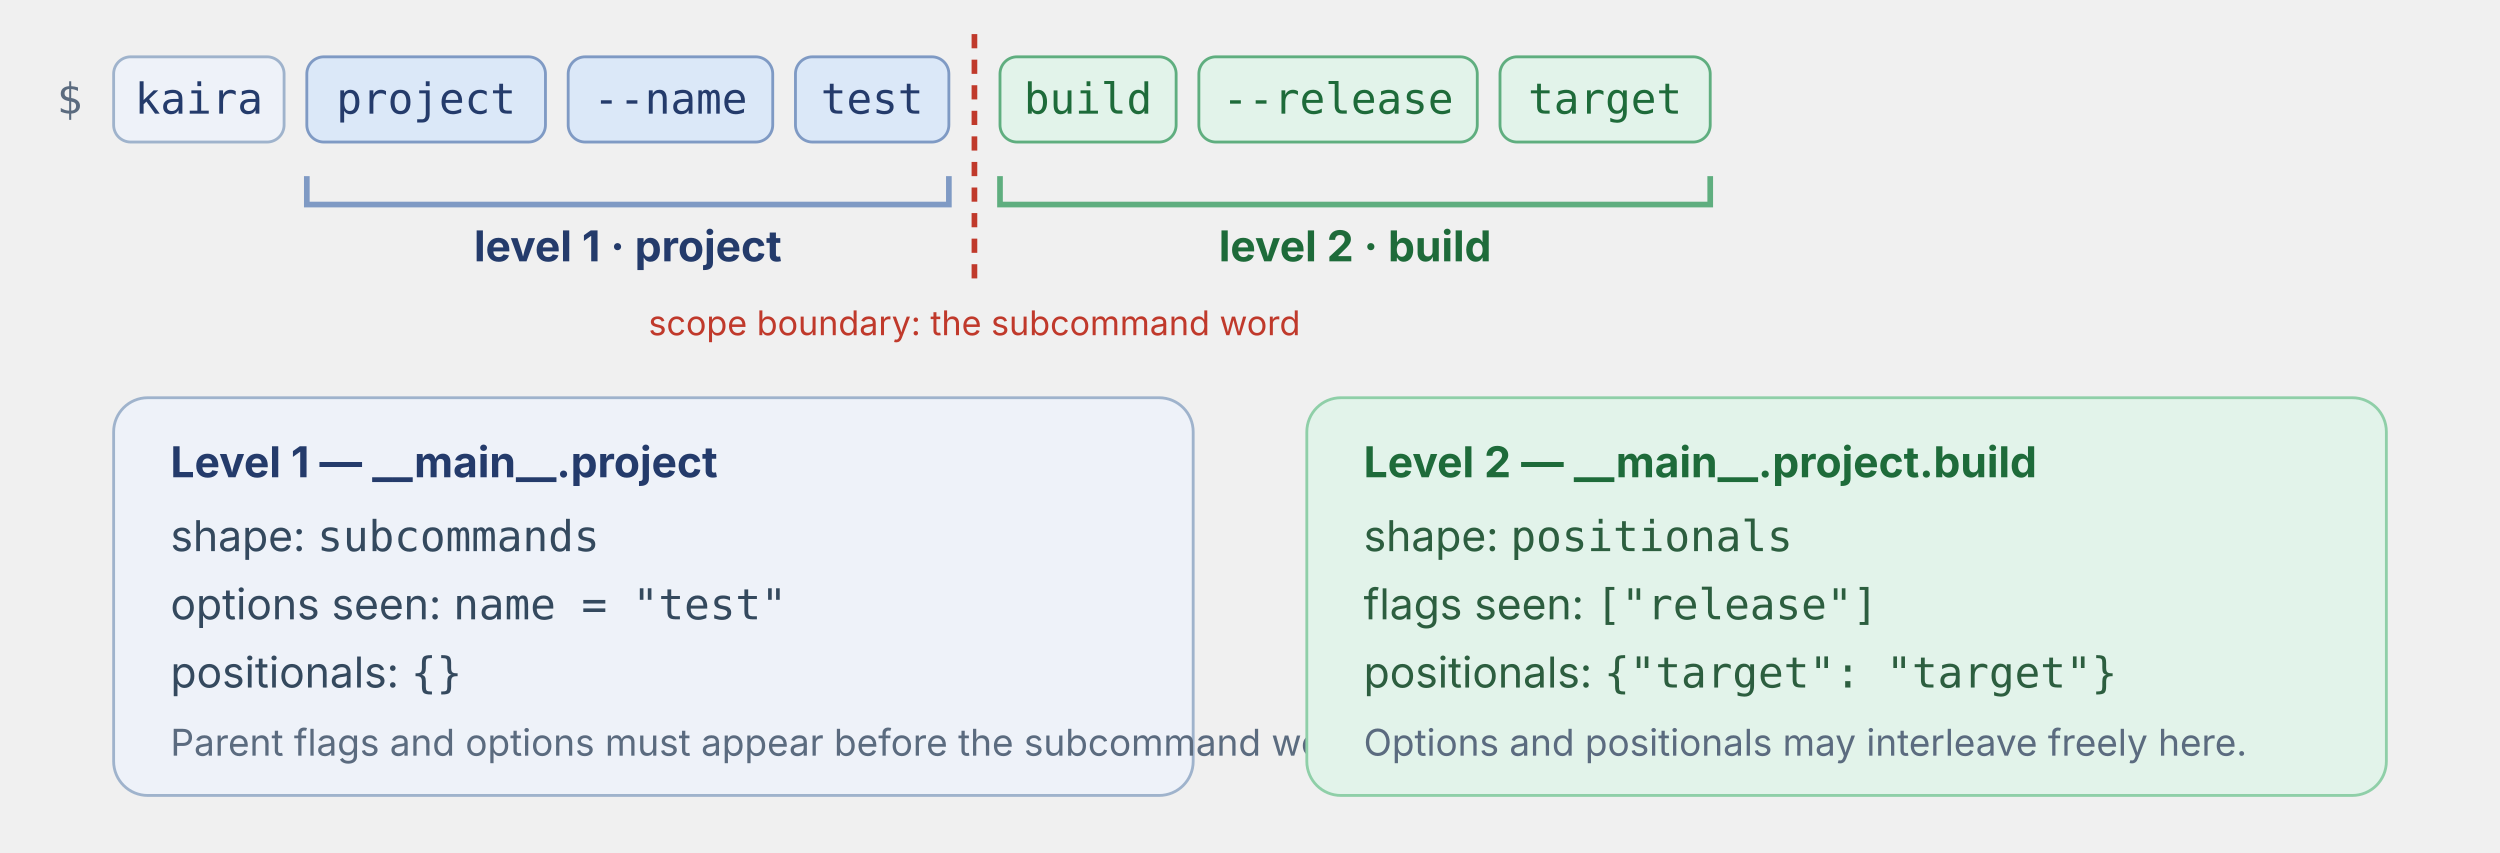
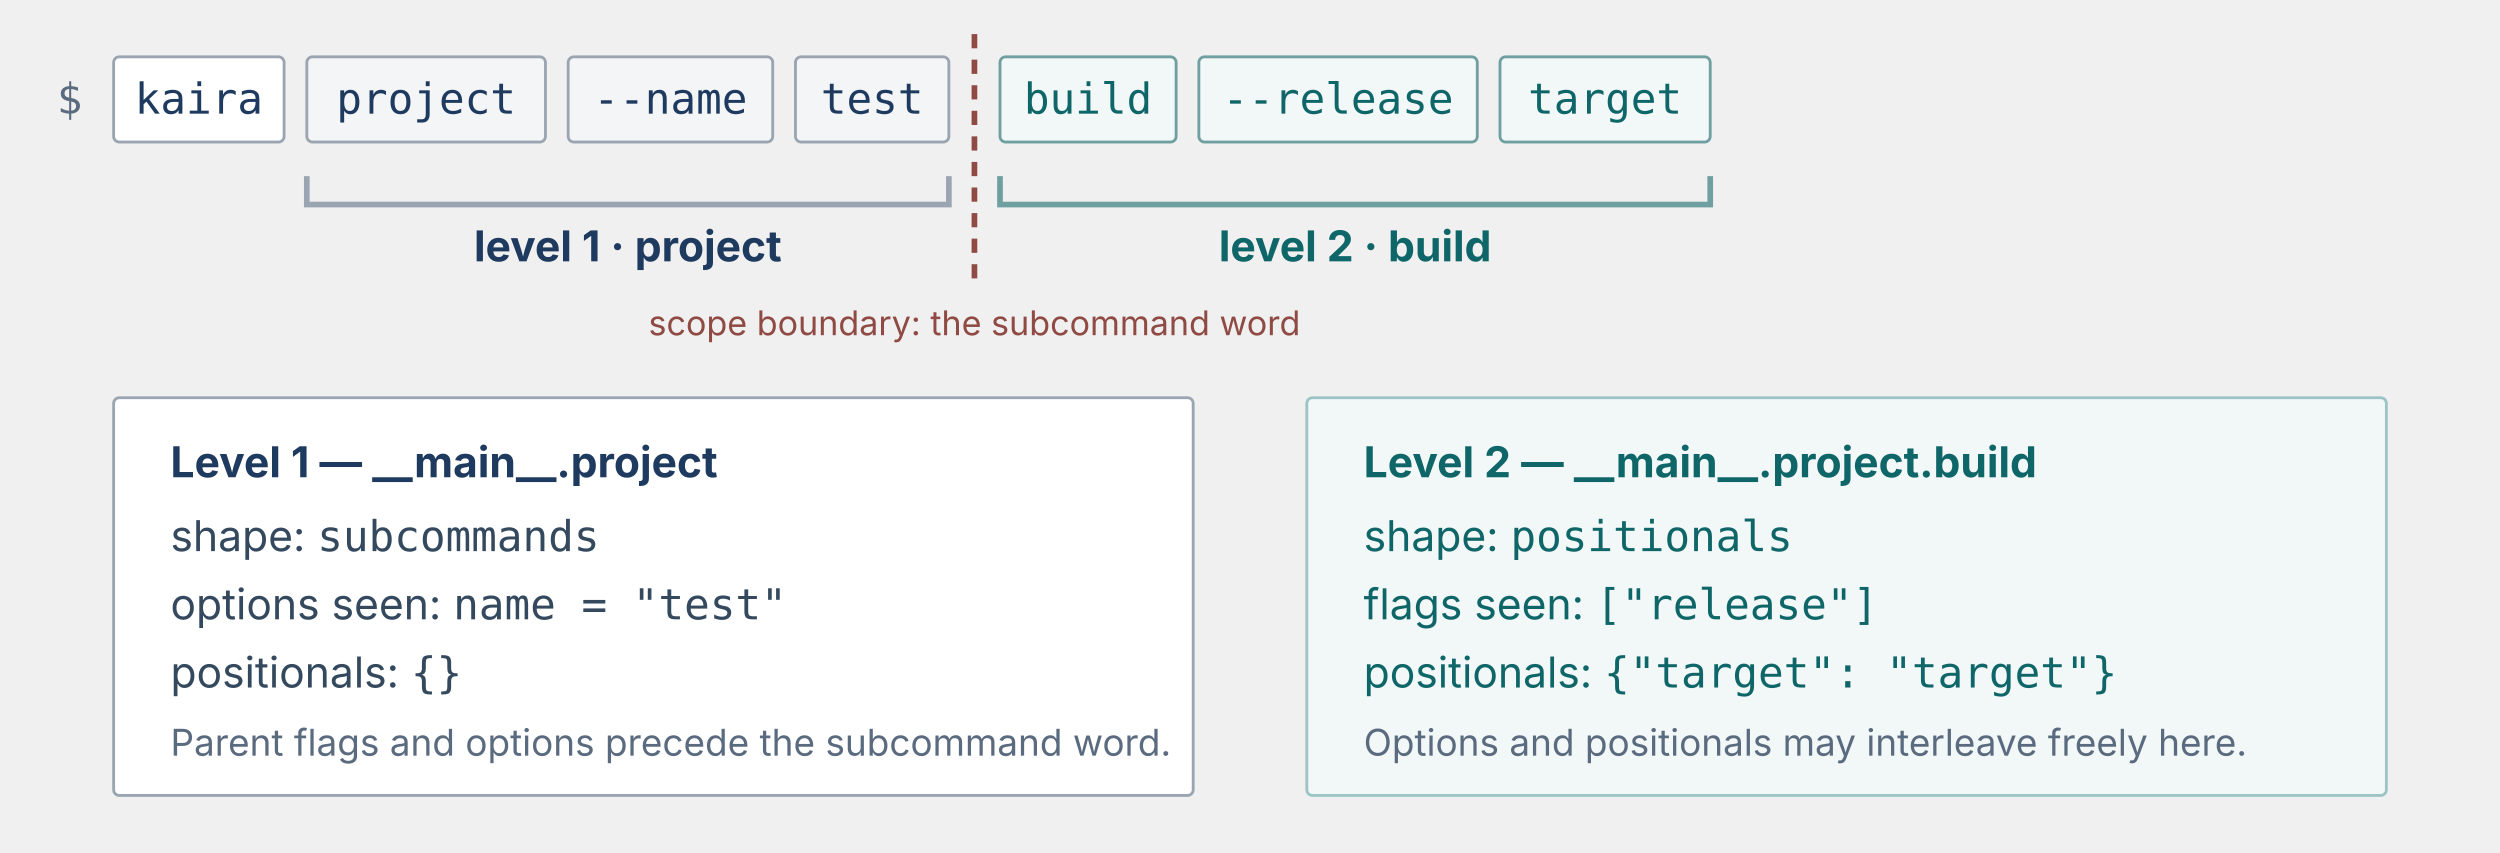
<svg xmlns="http://www.w3.org/2000/svg" viewBox="0 0 880 300" font-family="Inter, Roboto, Helvetica, Arial, sans-serif" font-size="15" role="img" aria-labelledby="t d">
  <g font-family="JetBrains Mono, Menlo, monospace" font-size="15">
    <text x="20" y="40" fill="#5b6b7f">$</text>
-     <rect x="40" y="20" width="60" height="30" rx="6" fill="#eef2f9" stroke="#9fb3cc" />
-     <text x="70" y="40" text-anchor="middle" fill="#243b6b">kaira</text>
-     <rect x="108" y="20" width="84" height="30" rx="6" fill="#dbe8f8" stroke="#7f9ac4" />
-     <text x="150" y="40" text-anchor="middle" fill="#243b6b">project</text>
-     <rect x="200" y="20" width="72" height="30" rx="6" fill="#dbe8f8" stroke="#7f9ac4" />
-     <text x="236" y="40" text-anchor="middle" fill="#243b6b">--name</text>
-     <rect x="280" y="20" width="54" height="30" rx="6" fill="#dbe8f8" stroke="#7f9ac4" />
-     <text x="307" y="40" text-anchor="middle" fill="#243b6b">test</text>
-     <rect x="352" y="20" width="62" height="30" rx="6" fill="#e2f3ea" stroke="#5fae7f" />
-     <text x="383" y="40" text-anchor="middle" fill="#1e6b3a">build</text>
-     <rect x="422" y="20" width="98" height="30" rx="6" fill="#e2f3ea" stroke="#5fae7f" />
-     <text x="471" y="40" text-anchor="middle" fill="#1e6b3a">--release</text>
-     <rect x="528" y="20" width="74" height="30" rx="6" fill="#e2f3ea" stroke="#5fae7f" />
-     <text x="565" y="40" text-anchor="middle" fill="#1e6b3a">target</text>
+     <rect x="40" y="20" width="60" height="30" rx="2" fill="#ffffff" stroke="#9aa5b1" />
+     <text x="70" y="40" text-anchor="middle" fill="#1f3a5f">kaira</text>
+     <rect x="108" y="20" width="84" height="30" rx="2" fill="#f3f5f7" stroke="#9aa5b1" />
+     <text x="150" y="40" text-anchor="middle" fill="#1f3a5f">project</text>
+     <rect x="200" y="20" width="72" height="30" rx="2" fill="#f3f5f7" stroke="#9aa5b1" />
+     <text x="236" y="40" text-anchor="middle" fill="#1f3a5f">--name</text>
+     <rect x="280" y="20" width="54" height="30" rx="2" fill="#f3f5f7" stroke="#9aa5b1" />
+     <text x="307" y="40" text-anchor="middle" fill="#1f3a5f">test</text>
+     <rect x="352" y="20" width="62" height="30" rx="2" fill="#f2f7f7" stroke="#6f9fa0" />
+     <text x="383" y="40" text-anchor="middle" fill="#0f6668">build</text>
+     <rect x="422" y="20" width="98" height="30" rx="2" fill="#f2f7f7" stroke="#6f9fa0" />
+     <text x="471" y="40" text-anchor="middle" fill="#0f6668">--release</text>
+     <rect x="528" y="20" width="74" height="30" rx="2" fill="#f2f7f7" stroke="#6f9fa0" />
+     <text x="565" y="40" text-anchor="middle" fill="#0f6668">target</text>
  </g>
-   <path d="M108 62 v10 h226 v-10" fill="none" stroke="#7f9ac4" stroke-width="2" />
-   <text x="221" y="92" text-anchor="middle" fill="#243b6b" font-weight="700">level 1 · project</text>
-   <path d="M352 62 v10 h250 v-10" fill="none" stroke="#5fae7f" stroke-width="2" />
-   <text x="477" y="92" text-anchor="middle" fill="#1e6b3a" font-weight="700">level 2 · build</text>
-   <line x1="343" y1="12" x2="343" y2="100" stroke="#c0392b" stroke-width="2" stroke-dasharray="5 4" />
-   <text x="343" y="118" text-anchor="middle" font-size="12" fill="#c0392b">scope boundary: the subcommand word</text>
+   <path d="M108 62 v10 h226 v-10" fill="none" stroke="#9aa5b1" stroke-width="2" />
+   <text x="221" y="92" text-anchor="middle" fill="#1f3a5f" font-weight="700">level 1 · project</text>
+   <path d="M352 62 v10 h250 v-10" fill="none" stroke="#6f9fa0" stroke-width="2" />
+   <text x="477" y="92" text-anchor="middle" fill="#0f6668" font-weight="700">level 2 · build</text>
+   <line x1="343" y1="12" x2="343" y2="100" stroke="#8f4a43" stroke-width="2" stroke-dasharray="5 4" />
+   <text x="343" y="118" text-anchor="middle" font-size="12" fill="#8f4a43">scope boundary: the subcommand word</text>
  <g>
-     <rect x="40" y="140" width="380" height="140" rx="12" fill="#eef2f9" stroke="#9fb3cc" />
-     <text x="60" y="168" font-weight="700" fill="#243b6b">Level 1 — __main__.project</text>
+     <rect x="40" y="140" width="380" height="140" rx="2" fill="#ffffff" stroke="#9aa5b1" />
+     <text x="60" y="168" font-weight="700" fill="#1f3a5f">Level 1 — __main__.project</text>
    <text x="60" y="194" fill="#34495e">shape: <tspan font-family="JetBrains Mono, Menlo, monospace">subcommands</tspan>
    </text>
    <text x="60" y="218" fill="#34495e">options seen: <tspan font-family="JetBrains Mono, Menlo, monospace">name = "test"</tspan>
    </text>
    <text x="60" y="242" fill="#34495e">positionals: <tspan font-family="JetBrains Mono, Menlo, monospace">{}</tspan>
    </text>
-     <text x="60" y="266" fill="#5b6b7f" font-size="13">Parent flags and options must appear before the subcommand word.</text>
+     <text x="60" y="266" fill="#5b6b7f" font-size="13">Parent flags and options precede the subcommand word.</text>
  </g>
  <g>
-     <rect x="460" y="140" width="380" height="140" rx="12" fill="#e2f3ea" stroke="#8fcfa8" />
-     <text x="480" y="168" font-weight="700" fill="#1e6b3a">Level 2 — __main__.project.build</text>
-     <text x="480" y="194" fill="#2c5e3f">shape: <tspan font-family="JetBrains Mono, Menlo, monospace">positionals</tspan>
+     <rect x="460" y="140" width="380" height="140" rx="2" fill="#f2f7f7" stroke="#9cc4c5" />
+     <text x="480" y="168" font-weight="700" fill="#0f6668">Level 2 — __main__.project.build</text>
+     <text x="480" y="194" fill="#0f6668">shape: <tspan font-family="JetBrains Mono, Menlo, monospace">positionals</tspan>
    </text>
-     <text x="480" y="218" fill="#2c5e3f">flags seen: <tspan font-family="JetBrains Mono, Menlo, monospace">["release"]</tspan>
+     <text x="480" y="218" fill="#0f6668">flags seen: <tspan font-family="JetBrains Mono, Menlo, monospace">["release"]</tspan>
    </text>
-     <text x="480" y="242" fill="#2c5e3f">positionals: <tspan font-family="JetBrains Mono, Menlo, monospace">{"target": "target"}</tspan>
+     <text x="480" y="242" fill="#0f6668">positionals: <tspan font-family="JetBrains Mono, Menlo, monospace">{"target": "target"}</tspan>
    </text>
    <text x="480" y="266" fill="#5b6b7f" font-size="13">Options and positionals may interleave freely here.</text>
  </g>
</svg>
